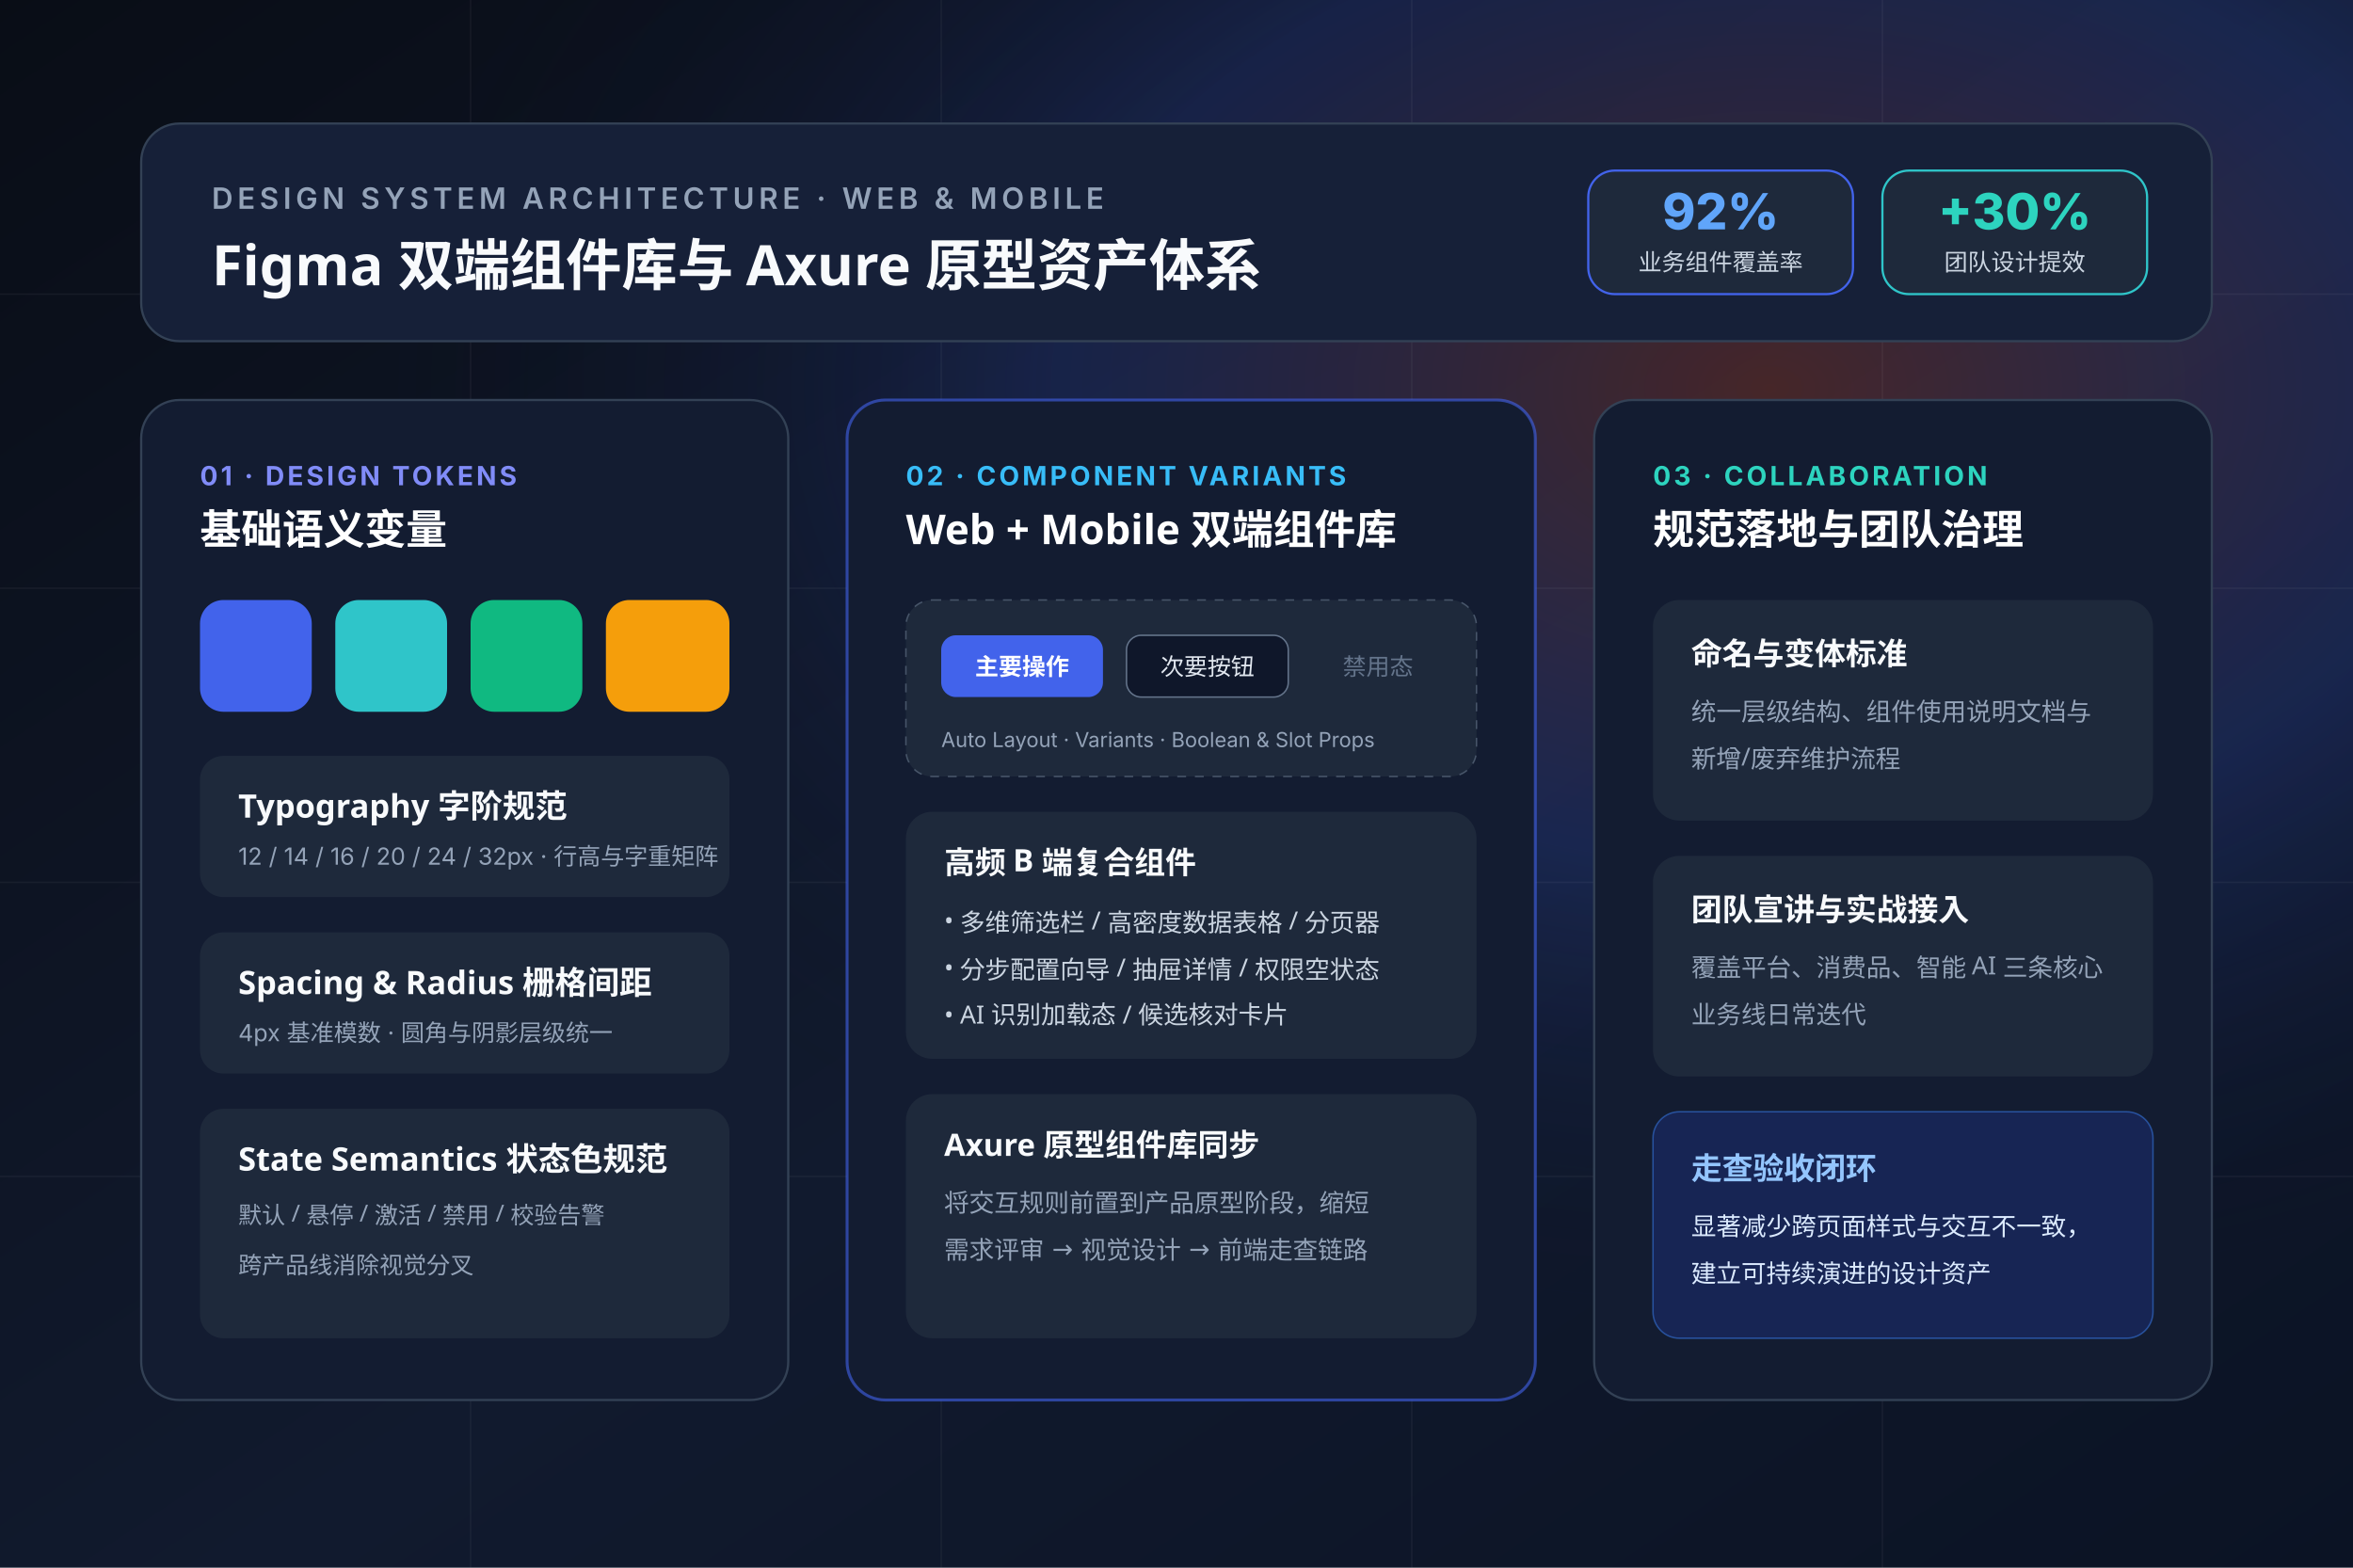
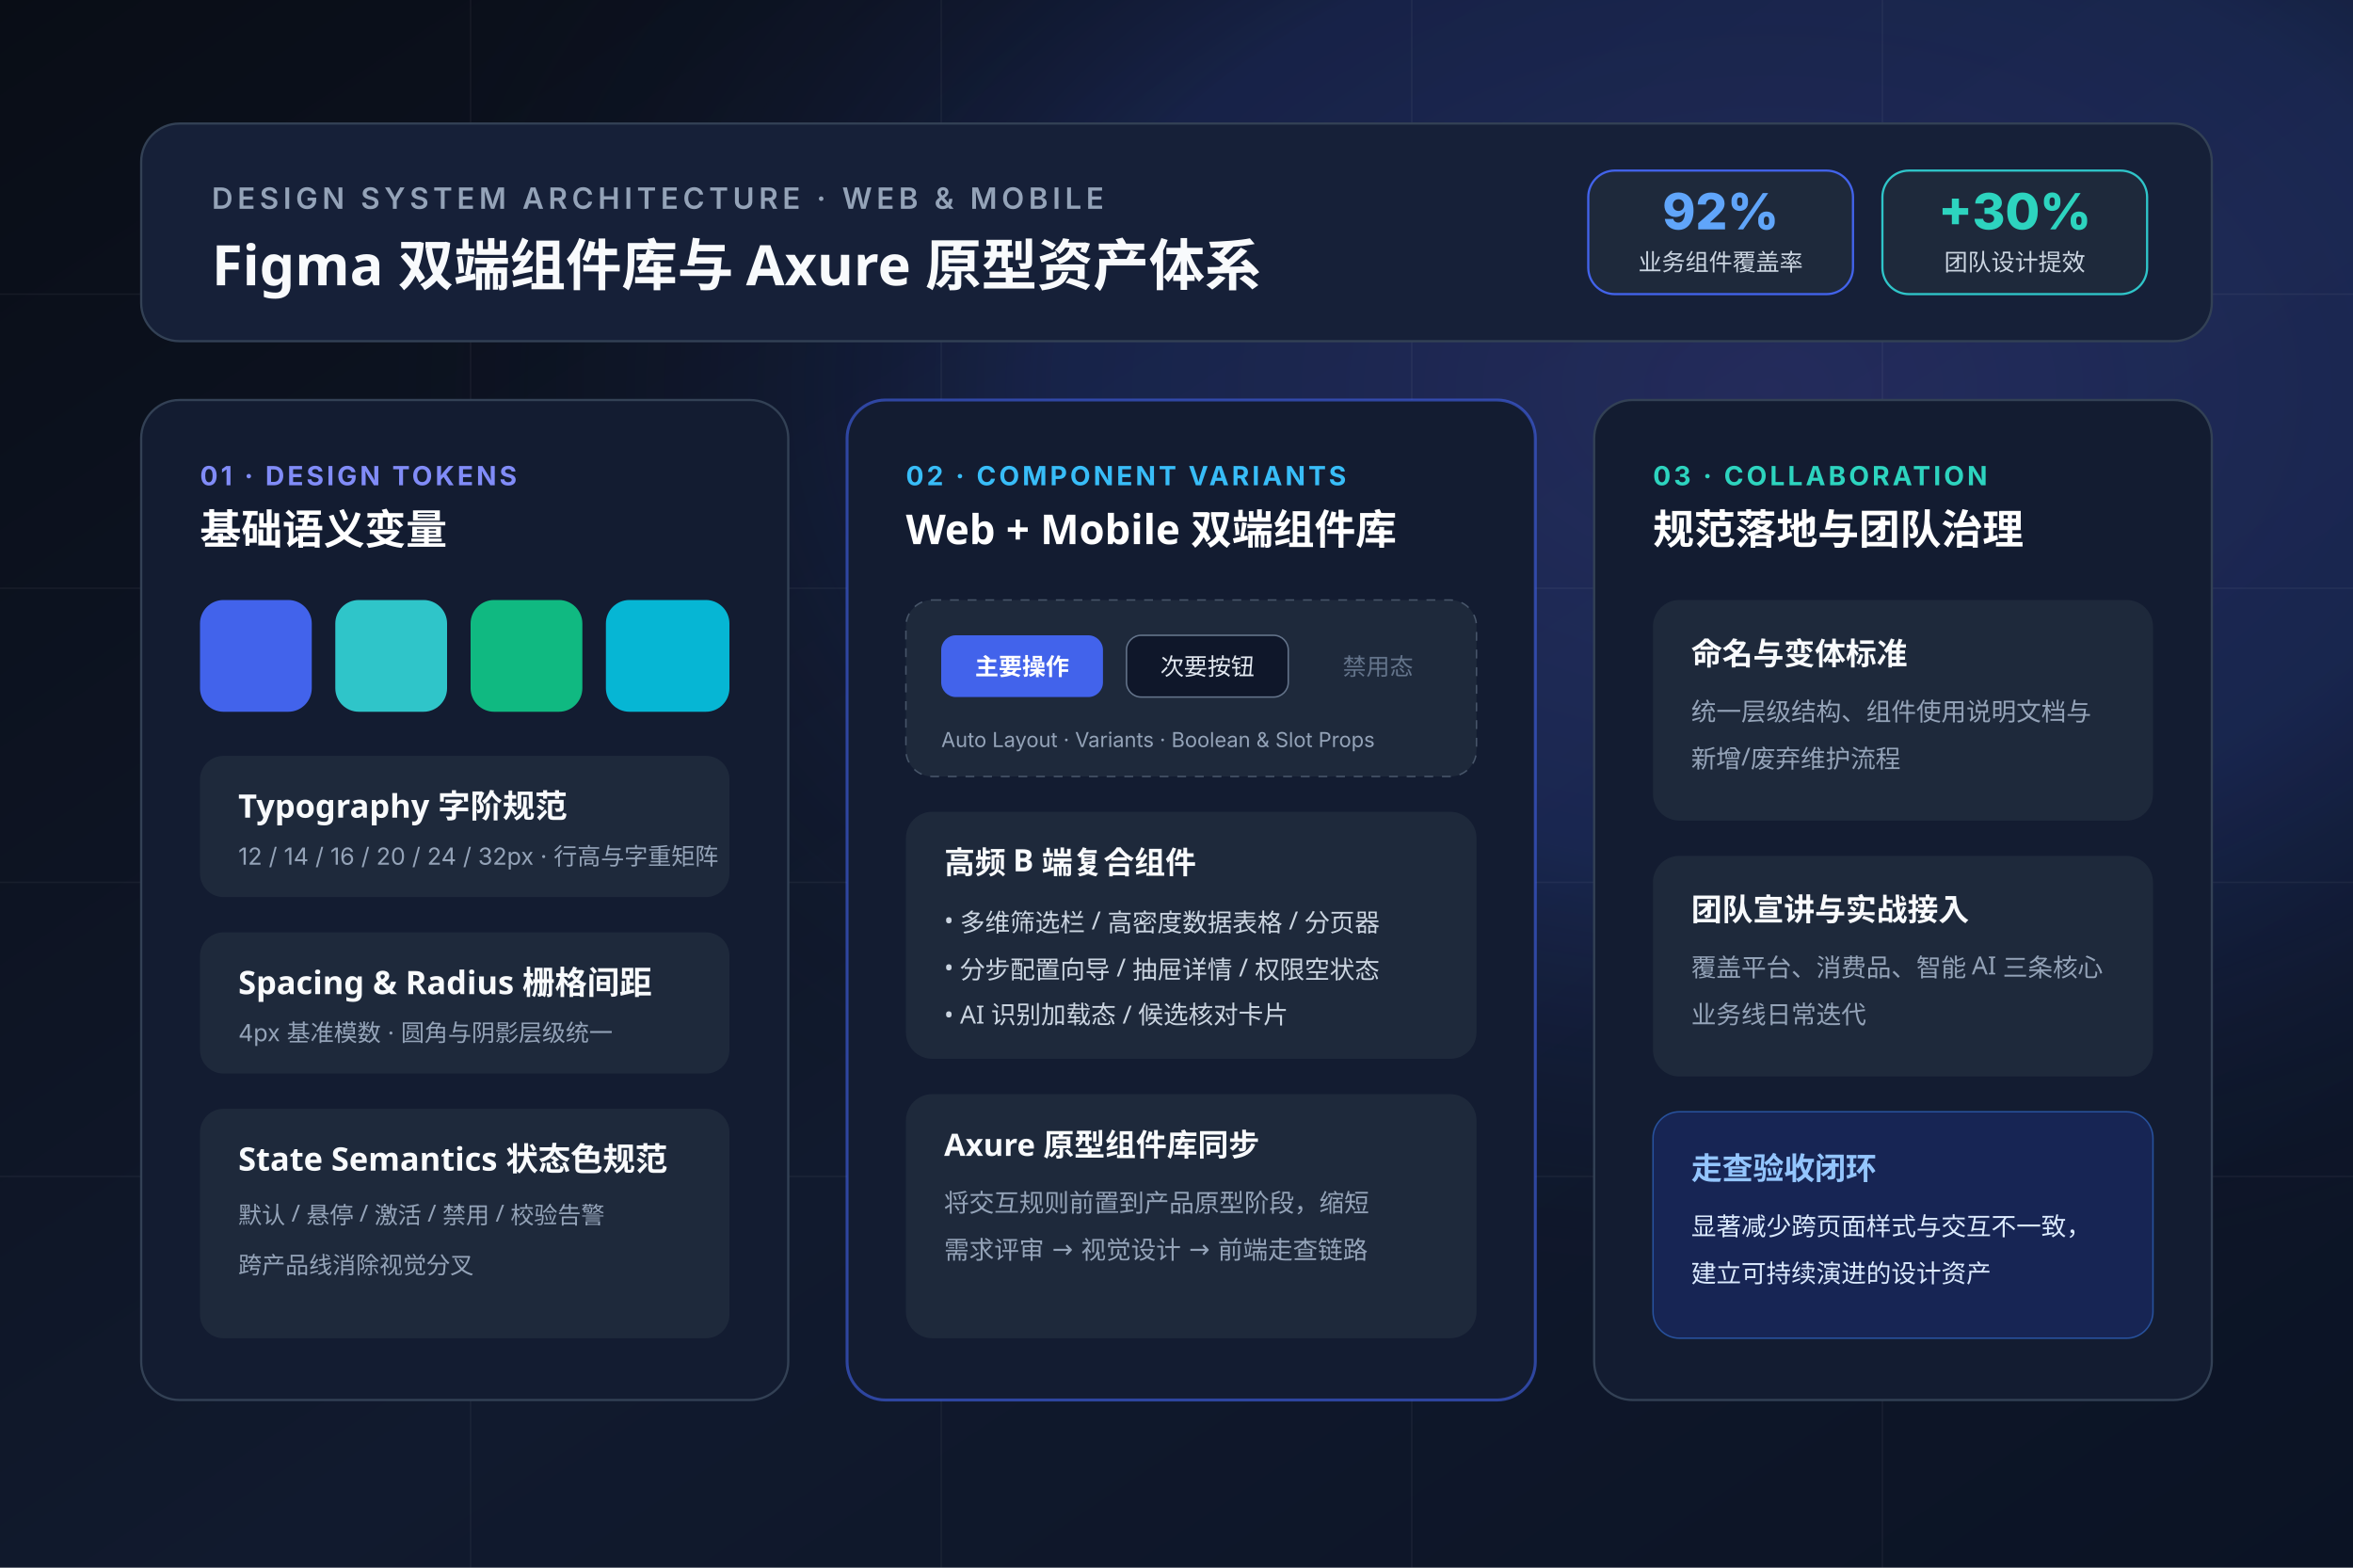
<svg xmlns="http://www.w3.org/2000/svg" width="1600" height="1066" viewBox="0 0 1600 1066">
  <defs>
    <linearGradient id="dsbg" x1="0" y1="0" x2="1" y2="1">
      <stop offset="0%" stop-color="#090d16" />
      <stop offset="55%" stop-color="#111a2e" />
      <stop offset="100%" stop-color="#0b1324" />
    </linearGradient>
    <radialGradient id="dsg" cx="0.75" cy="0.25" r="0.6">
-       <stop offset="0%" stop-color="#f24e1e" stop-opacity="0.24" />
+       <stop offset="0%" stop-color="#6366f1" stop-opacity="0.24" />
      <stop offset="50%" stop-color="#4263eb" stop-opacity="0.18" />
      <stop offset="100%" stop-color="#090d16" stop-opacity="0" />
    </radialGradient>
  </defs>
  <rect width="1600" height="1066" fill="url(#dsbg)" />
  <rect width="1600" height="1066" fill="url(#dsg)" />
  <g stroke="#ffffff" stroke-opacity="0.05" stroke-width="1">
    <line x1="0" y1="200" x2="1600" y2="200" />
    <line x1="0" y1="400" x2="1600" y2="400" />
    <line x1="0" y1="600" x2="1600" y2="600" />
    <line x1="0" y1="800" x2="1600" y2="800" />
    <line x1="320" y1="0" x2="320" y2="1066" />
    <line x1="640" y1="0" x2="640" y2="1066" />
    <line x1="960" y1="0" x2="960" y2="1066" />
    <line x1="1280" y1="0" x2="1280" y2="1066" />
  </g>
  <rect x="96" y="84" width="1408" height="148" rx="26" fill="#162038" stroke="#334155" stroke-width="1.5" />
  <text x="144" y="142" fill="#94a3b8" font-family="Inter, PingFang SC, sans-serif" font-size="20" font-weight="600" letter-spacing="3">DESIGN SYSTEM ARCHITECTURE · WEB &amp; MOBILE</text>
  <text x="144" y="194" fill="#f8fafc" font-family="PingFang SC, sans-serif" font-size="38" font-weight="700">Figma 双端组件库与 Axure 原型资产体系</text>
  <rect x="1080" y="116" width="180" height="84" rx="18" fill="#1e293b" stroke="#4263eb" stroke-width="1.5" />
  <text x="1170" y="156" text-anchor="middle" fill="#60a5fa" font-family="Inter, sans-serif" font-size="34" font-weight="800">92%</text>
  <text x="1170" y="184" text-anchor="middle" fill="#cbd5e1" font-family="PingFang SC, sans-serif" font-size="16">业务组件覆盖率</text>
  <rect x="1280" y="116" width="180" height="84" rx="18" fill="#1e293b" stroke="#2fc5c9" stroke-width="1.5" />
  <text x="1370" y="156" text-anchor="middle" fill="#2dd4bf" font-family="Inter, sans-serif" font-size="34" font-weight="800">+30%</text>
  <text x="1370" y="184" text-anchor="middle" fill="#cbd5e1" font-family="PingFang SC, sans-serif" font-size="16">团队设计提效</text>
  <rect x="96" y="272" width="440" height="680" rx="26" fill="#131c31" stroke="#334155" stroke-width="1.5" />
  <text x="136" y="330" fill="#818cf8" font-family="Inter, sans-serif" font-size="18" font-weight="700" letter-spacing="2">01 · DESIGN TOKENS</text>
  <text x="136" y="370" fill="#ffffff" font-family="PingFang SC, sans-serif" font-size="28" font-weight="700">基础语义变量</text>
  <rect x="136" y="408" width="76" height="76" rx="16" fill="#4263eb" />
  <rect x="228" y="408" width="76" height="76" rx="16" fill="#2fc5c9" />
  <rect x="320" y="408" width="76" height="76" rx="16" fill="#10b981" />
-   <rect x="412" y="408" width="84" height="76" rx="16" fill="#f59e0b" />
+   <rect x="412" y="408" width="84" height="76" rx="16" fill="#06b6d4" />
  <rect x="136" y="514" width="360" height="96" rx="16" fill="#1e293b" />
  <text x="162" y="556" fill="#f8fafc" font-family="PingFang SC, sans-serif" font-size="22" font-weight="600">Typography 字阶规范</text>
  <text x="162" y="588" fill="#94a3b8" font-family="Inter, sans-serif" font-size="16">12 / 14 / 16 / 20 / 24 / 32px · 行高与字重矩阵</text>
  <rect x="136" y="634" width="360" height="96" rx="16" fill="#1e293b" />
  <text x="162" y="676" fill="#f8fafc" font-family="PingFang SC, sans-serif" font-size="22" font-weight="600">Spacing &amp; Radius 栅格间距</text>
  <text x="162" y="708" fill="#94a3b8" font-family="Inter, sans-serif" font-size="16">4px 基准模数 · 圆角与阴影层级统一</text>
  <rect x="136" y="754" width="360" height="156" rx="16" fill="#1e293b" />
  <text x="162" y="796" fill="#f8fafc" font-family="PingFang SC, sans-serif" font-size="22" font-weight="600">State Semantics 状态色规范</text>
  <text x="162" y="832" fill="#94a3b8" font-family="PingFang SC, sans-serif" font-size="16">默认 / 悬停 / 激活 / 禁用 / 校验告警</text>
  <text x="162" y="866" fill="#94a3b8" font-family="PingFang SC, sans-serif" font-size="16">跨产品线消除视觉分叉</text>
  <rect x="576" y="272" width="468" height="680" rx="26" fill="#131c31" stroke="#4263eb" stroke-opacity="0.6" stroke-width="2" />
  <text x="616" y="330" fill="#38bdf8" font-family="Inter, sans-serif" font-size="18" font-weight="700" letter-spacing="2">02 · COMPONENT VARIANTS</text>
  <text x="616" y="370" fill="#ffffff" font-family="PingFang SC, sans-serif" font-size="28" font-weight="700">Web + Mobile 双端组件库</text>
  <rect x="616" y="408" width="388" height="120" rx="18" fill="#1e293b" stroke="#475569" stroke-dasharray="6 6" />
  <rect x="640" y="432" width="110" height="42" rx="10" fill="#4263eb" />
  <text x="695" y="459" text-anchor="middle" fill="#fff" font-family="PingFang SC, sans-serif" font-size="16" font-weight="600">主要操作</text>
  <rect x="766" y="432" width="110" height="42" rx="10" fill="#0f172a" stroke="#64748b" />
  <text x="821" y="459" text-anchor="middle" fill="#e2e8f0" font-family="PingFang SC, sans-serif" font-size="16">次要按钮</text>
  <rect x="892" y="432" width="90" height="42" rx="10" fill="#1e293b" />
  <text x="937" y="459" text-anchor="middle" fill="#64748b" font-family="PingFang SC, sans-serif" font-size="16">禁用态</text>
  <text x="640" y="508" fill="#94a3b8" font-family="Inter, sans-serif" font-size="14">Auto Layout · Variants · Boolean &amp; Slot Props</text>
  <rect x="616" y="552" width="388" height="168" rx="18" fill="#1e293b" />
  <text x="642" y="594" fill="#f8fafc" font-family="PingFang SC, sans-serif" font-size="21" font-weight="600">高频 B 端复合组件</text>
  <text x="642" y="632" fill="#cbd5e1" font-family="PingFang SC, sans-serif" font-size="17">• 多维筛选栏 / 高密度数据表格 / 分页器</text>
  <text x="642" y="664" fill="#cbd5e1" font-family="PingFang SC, sans-serif" font-size="17">• 分步配置向导 / 抽屉详情 / 权限空状态</text>
  <text x="642" y="696" fill="#cbd5e1" font-family="PingFang SC, sans-serif" font-size="17">• AI 识别加载态 / 候选核对卡片</text>
  <rect x="616" y="744" width="388" height="166" rx="18" fill="#1e293b" />
  <text x="642" y="786" fill="#f8fafc" font-family="PingFang SC, sans-serif" font-size="21" font-weight="600">Axure 原型组件库同步</text>
  <text x="642" y="824" fill="#94a3b8" font-family="PingFang SC, sans-serif" font-size="17">将交互规则前置到产品原型阶段，缩短</text>
  <text x="642" y="856" fill="#94a3b8" font-family="PingFang SC, sans-serif" font-size="17">需求评审 → 视觉设计 → 前端走查链路</text>
  <rect x="1084" y="272" width="420" height="680" rx="26" fill="#131c31" stroke="#334155" stroke-width="1.5" />
  <text x="1124" y="330" fill="#2dd4bf" font-family="Inter, sans-serif" font-size="18" font-weight="700" letter-spacing="2">03 · COLLABORATION</text>
  <text x="1124" y="370" fill="#ffffff" font-family="PingFang SC, sans-serif" font-size="28" font-weight="700">规范落地与团队治理</text>
  <rect x="1124" y="408" width="340" height="150" rx="18" fill="#1e293b" />
  <text x="1150" y="452" fill="#f8fafc" font-family="PingFang SC, sans-serif" font-size="21" font-weight="600">命名与变体标准</text>
  <text x="1150" y="490" fill="#94a3b8" font-family="PingFang SC, sans-serif" font-size="17">统一层级结构、组件使用说明文档与</text>
  <text x="1150" y="522" fill="#94a3b8" font-family="PingFang SC, sans-serif" font-size="17">新增/废弃维护流程</text>
  <rect x="1124" y="582" width="340" height="150" rx="18" fill="#1e293b" />
  <text x="1150" y="626" fill="#f8fafc" font-family="PingFang SC, sans-serif" font-size="21" font-weight="600">团队宣讲与实战接入</text>
  <text x="1150" y="664" fill="#94a3b8" font-family="PingFang SC, sans-serif" font-size="17">覆盖平台、消费品、智能 AI 三条核心</text>
  <text x="1150" y="696" fill="#94a3b8" font-family="PingFang SC, sans-serif" font-size="17">业务线日常迭代</text>
  <rect x="1124" y="756" width="340" height="154" rx="18" fill="#172554" stroke="#3b82f6" stroke-opacity="0.5" />
  <text x="1150" y="802" fill="#93c5fd" font-family="PingFang SC, sans-serif" font-size="21" font-weight="700">走查验收闭环</text>
  <text x="1150" y="840" fill="#dbeafe" font-family="PingFang SC, sans-serif" font-size="17">显著减少跨页面样式与交互不一致，</text>
  <text x="1150" y="872" fill="#dbeafe" font-family="PingFang SC, sans-serif" font-size="17">建立可持续演进的设计资产</text>
</svg>
